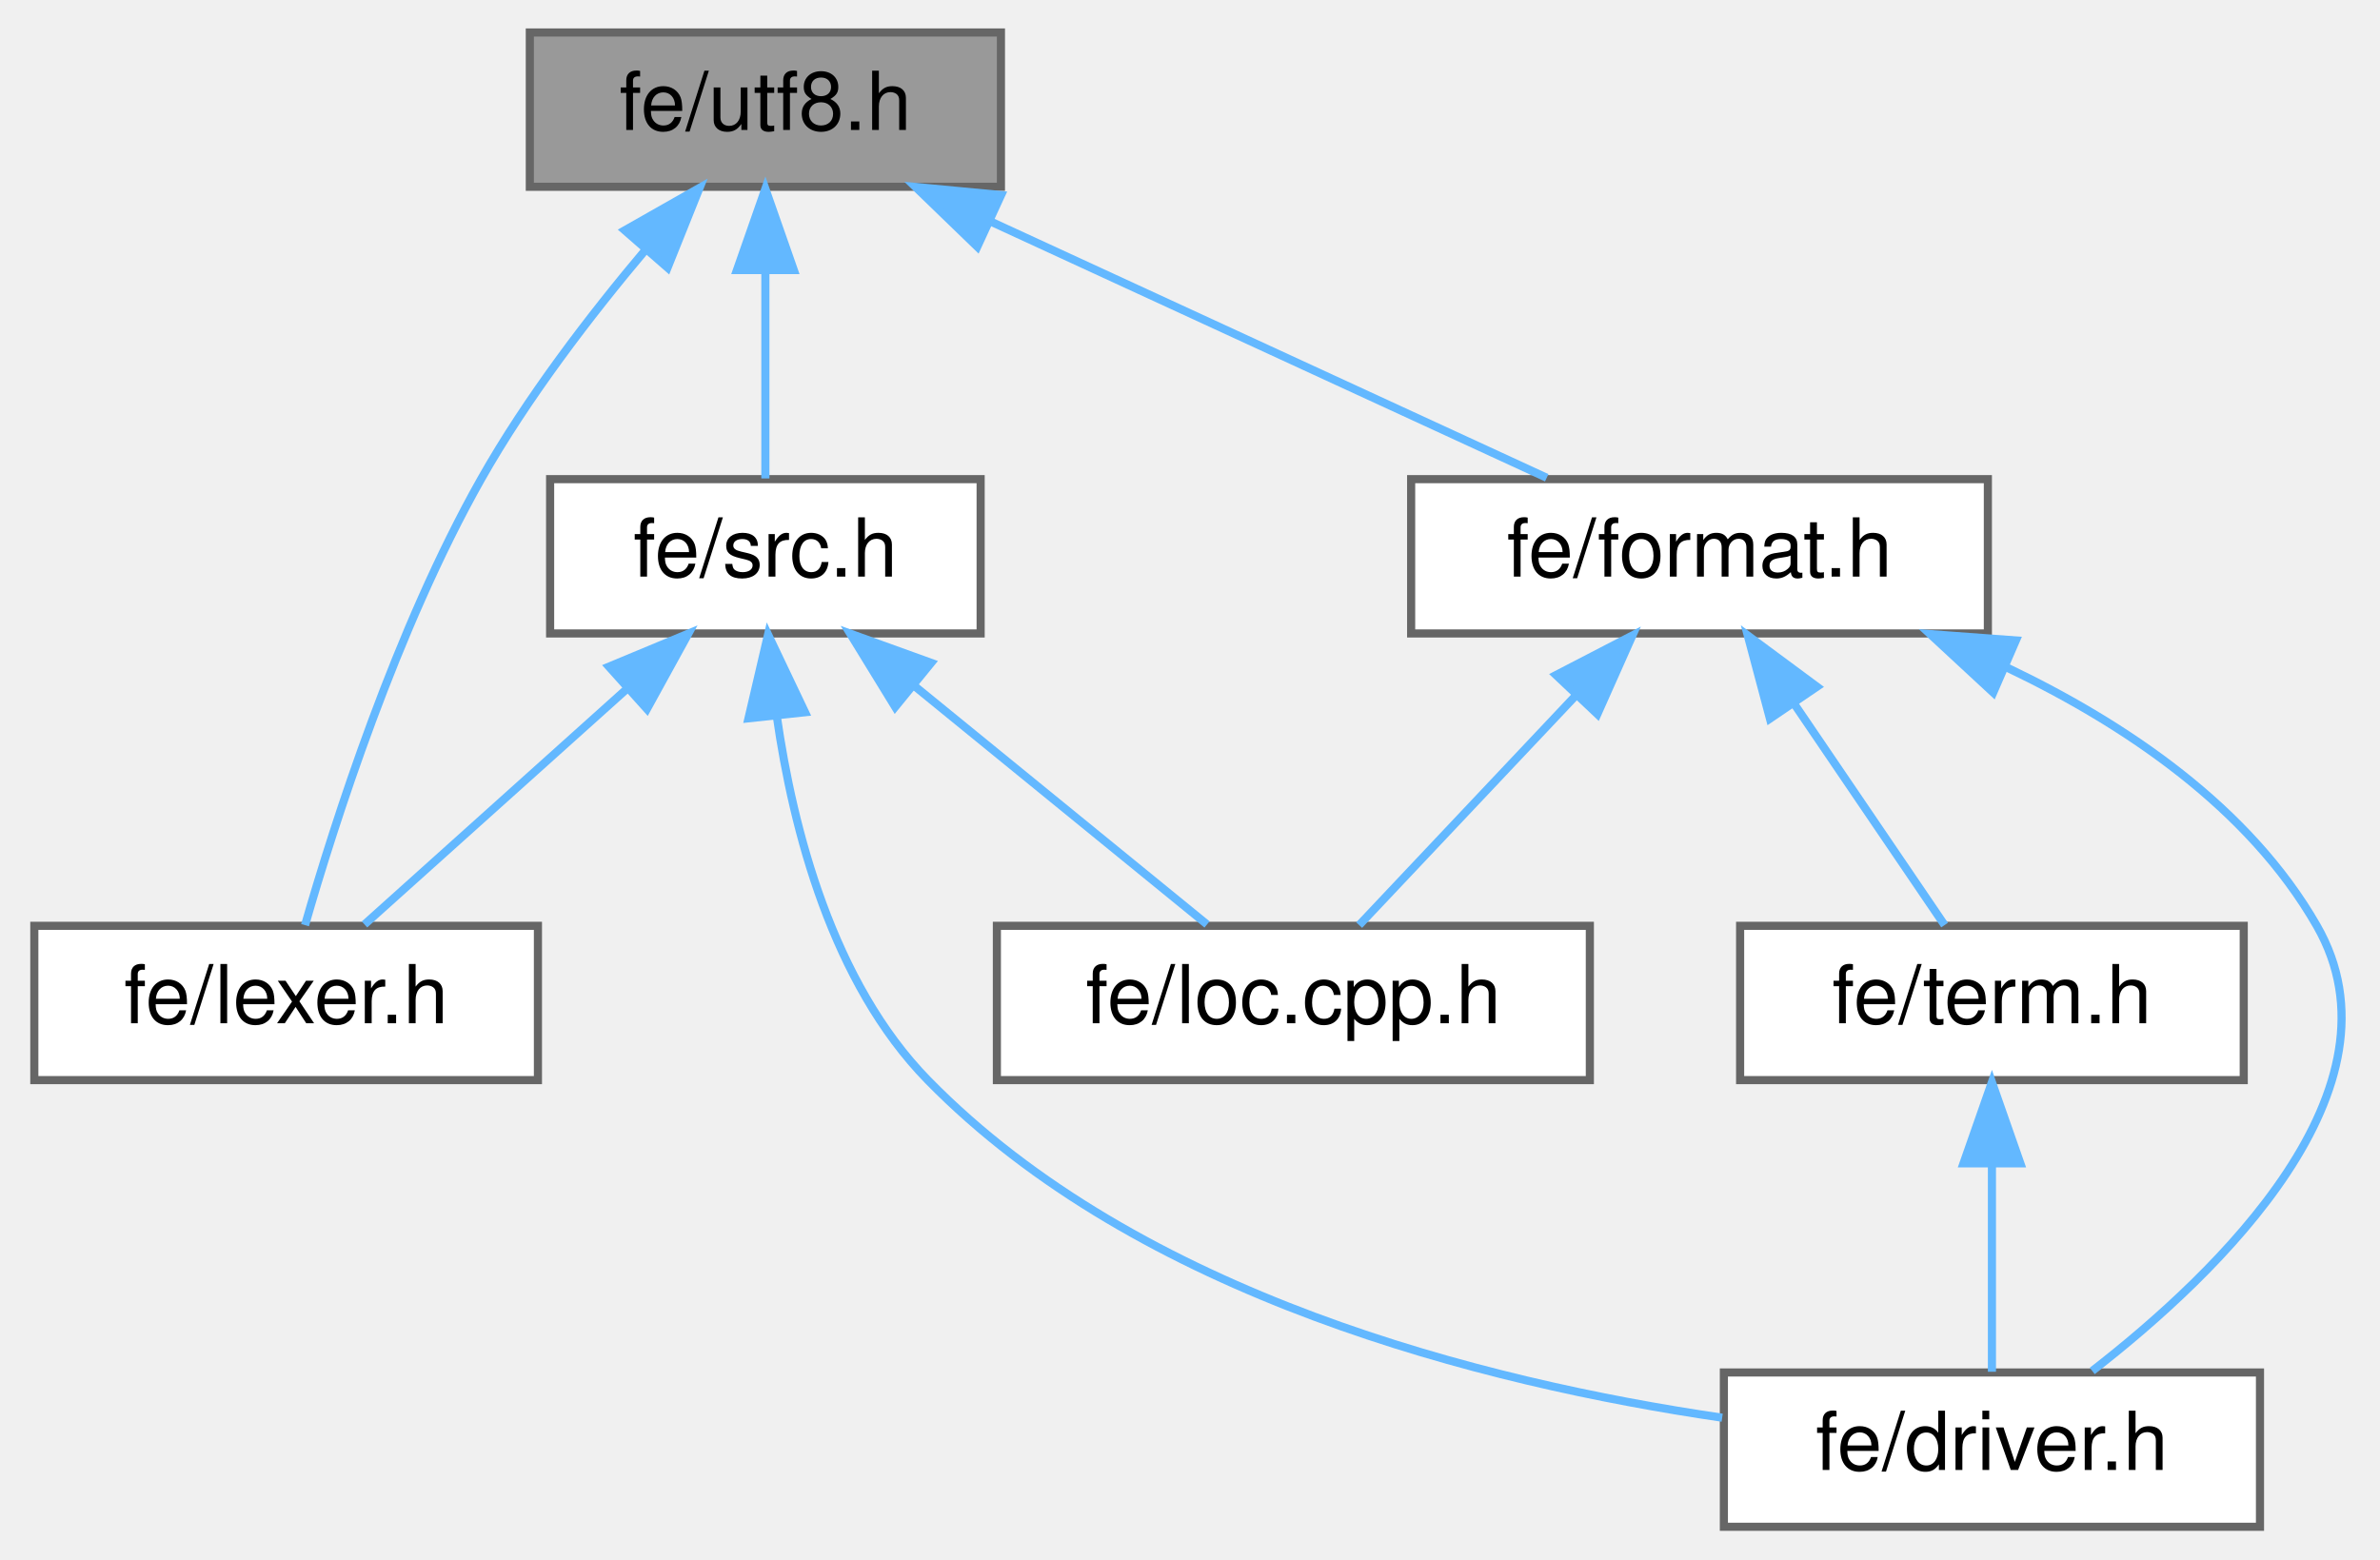
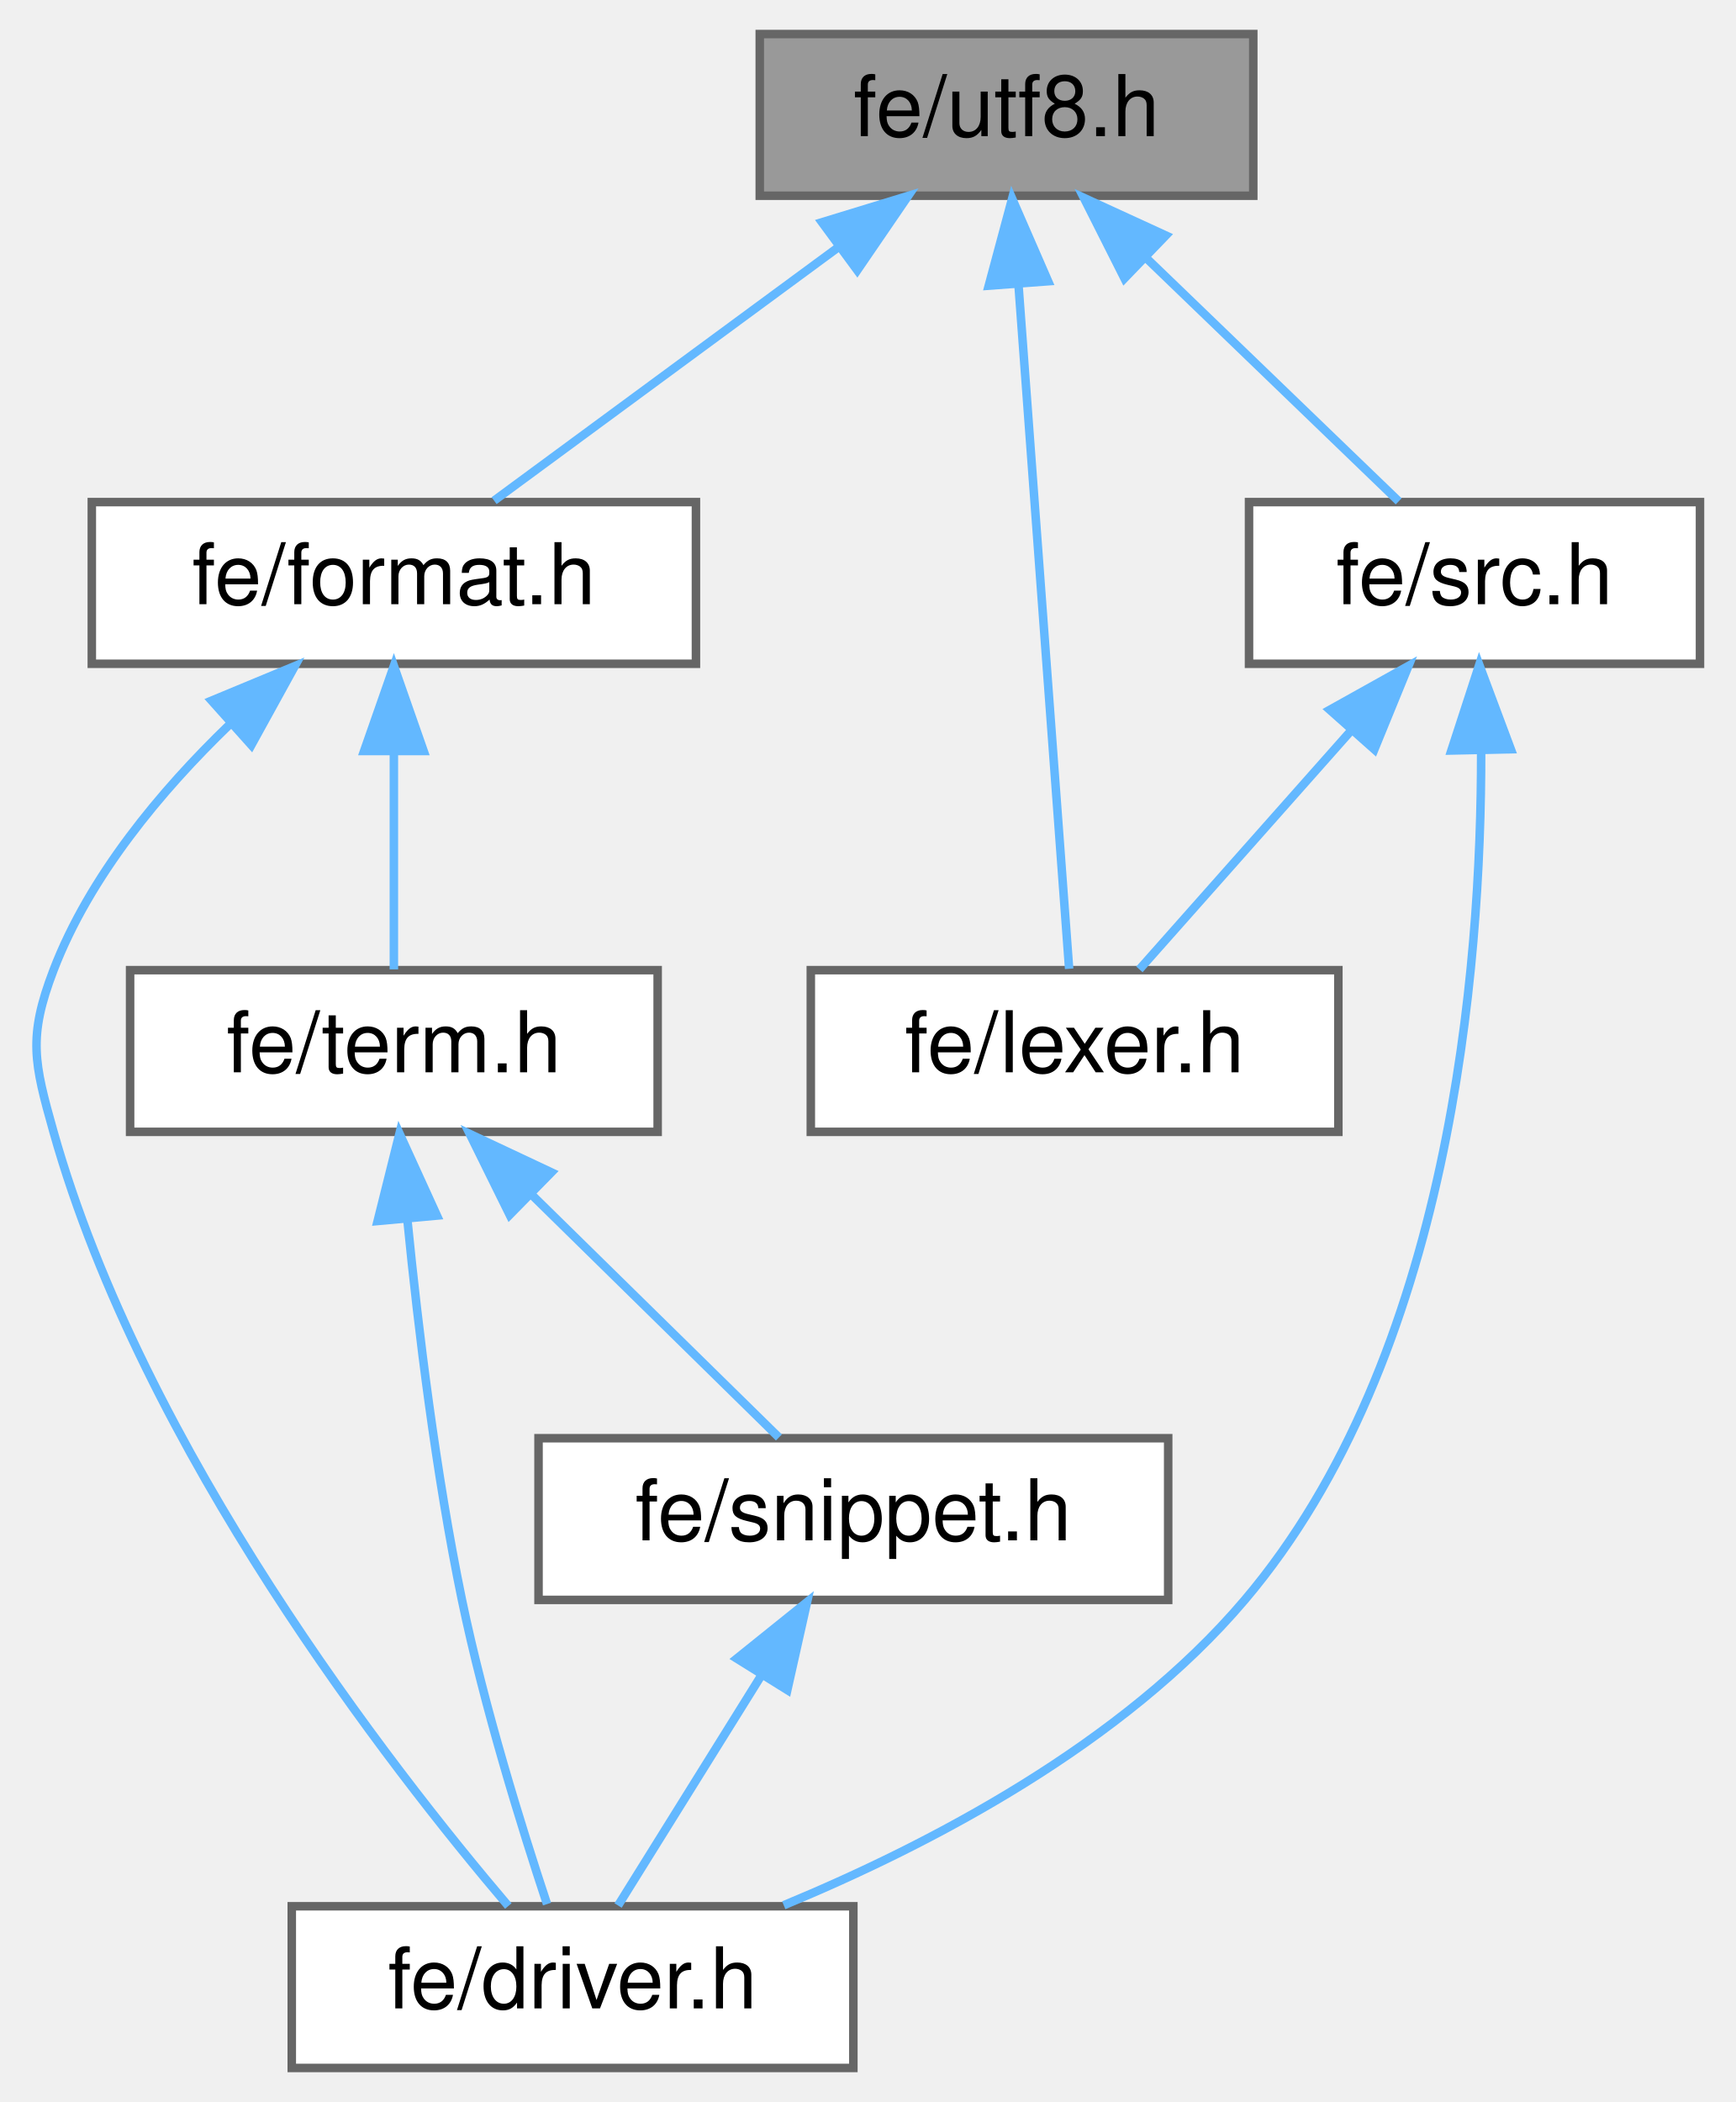
- <svg xmlns="http://www.w3.org/2000/svg" xmlns:xlink="http://www.w3.org/1999/xlink" width="293pt" height="192pt" viewBox="0.00 0.00 292.55 192.00">
-   <g id="graph0" class="graph" transform="scale(1 1) rotate(0) translate(4 188)">
+ <svg xmlns="http://www.w3.org/2000/svg" xmlns:xlink="http://www.w3.org/1999/xlink" width="204pt" height="247pt" viewBox="0.00 0.00 203.58 247.00">
+   <g id="graph0" class="graph" transform="scale(1 1) rotate(0) translate(4 243)">
    <g id="Node000001" class="node">
      <g id="a_Node000001">
        <a xlink:title=" ">
-           <polygon fill="#999999" stroke="#666666" points="119,-184 61,-184 61,-165 119,-165 119,-184" />
-           <text text-anchor="middle" x="90" y="-172" font-family="Helvetica,sans-Serif" font-size="10.00">fe/utf8.h</text>
+           <polygon fill="#999999" stroke="#666666" points="143.08,-239 85.08,-239 85.08,-220 143.08,-220 143.08,-239" />
+           <text text-anchor="middle" x="114.08" y="-227" font-family="Helvetica,sans-Serif" font-size="10.00">fe/utf8.h</text>
        </a>
      </g>
    </g>
    <g id="Node000002" class="node">
      <g id="a_Node000002">
        <a xlink:href="format_8h.html" target="_top" xlink:title=" ">
-           <polygon fill="white" stroke="#666666" points="240.5,-129 169.5,-129 169.5,-110 240.5,-110 240.5,-129" />
-           <text text-anchor="middle" x="205" y="-117" font-family="Helvetica,sans-Serif" font-size="10.00">fe/format.h</text>
+           <polygon fill="white" stroke="#666666" points="77.58,-184 6.58,-184 6.58,-165 77.58,-165 77.58,-184" />
+           <text text-anchor="middle" x="42.08" y="-172" font-family="Helvetica,sans-Serif" font-size="10.00">fe/format.h</text>
        </a>
      </g>
    </g>
    <g id="edge1_Node000001_Node000002" class="edge">
      <g id="a_edge1_Node000001_Node000002">
        <a xlink:title=" ">
-           <path fill="none" stroke="#63b8ff" d="M117.63,-160.77C138.84,-150.99 167.56,-137.75 186.19,-129.17" />
-           <polygon fill="#63b8ff" stroke="#63b8ff" points="116.09,-157.62 108.48,-164.98 119.02,-163.98 116.09,-157.62" />
+           <path fill="none" stroke="#63b8ff" d="M94.22,-213.88C81.26,-204.34 64.79,-192.21 53.86,-184.17" />
+           <polygon fill="#63b8ff" stroke="#63b8ff" points="92.39,-216.88 102.52,-219.98 96.54,-211.24 92.39,-216.88" />
        </a>
      </g>
    </g>
    <g id="Node000006" class="node">
      <g id="a_Node000006">
        <a xlink:href="lexer_8h.html" target="_top" xlink:title=" ">
-           <polygon fill="white" stroke="#666666" points="62,-74 0,-74 0,-55 62,-55 62,-74" />
-           <text text-anchor="middle" x="31" y="-62" font-family="Helvetica,sans-Serif" font-size="10.00">fe/lexer.h</text>
+           <polygon fill="white" stroke="#666666" points="153.08,-129 91.08,-129 91.08,-110 153.08,-110 153.08,-129" />
+           <text text-anchor="middle" x="122.08" y="-117" font-family="Helvetica,sans-Serif" font-size="10.00">fe/lexer.h</text>
        </a>
      </g>
    </g>
-     <g id="edge6_Node000001_Node000006" class="edge">
-       <g id="a_edge6_Node000001_Node000006">
+     <g id="edge7_Node000001_Node000006" class="edge">
+       <g id="a_edge7_Node000001_Node000006">
        <a xlink:title=" ">
-           <path fill="none" stroke="#63b8ff" d="M75.3,-157.3C68.49,-149.22 60.67,-139.04 55,-129 44.57,-110.53 36.94,-86.64 33.33,-74.08" />
-           <polygon fill="#63b8ff" stroke="#63b8ff" points="72.69,-159.64 81.9,-164.87 77.96,-155.04 72.69,-159.64" />
+           <path fill="none" stroke="#63b8ff" d="M115.49,-209.48C117.24,-185.84 120.16,-146.5 121.44,-129.16" />
+           <polygon fill="#63b8ff" stroke="#63b8ff" points="111.99,-209.43 114.74,-219.66 118.97,-209.95 111.99,-209.43" />
        </a>
      </g>
    </g>
    <g id="Node000007" class="node">
      <g id="a_Node000007">
        <a xlink:href="src_8h.html" target="_top" xlink:title=" ">
-           <polygon fill="white" stroke="#666666" points="116.5,-129 63.5,-129 63.5,-110 116.5,-110 116.5,-129" />
-           <text text-anchor="middle" x="90" y="-117" font-family="Helvetica,sans-Serif" font-size="10.00">fe/src.h</text>
+           <polygon fill="white" stroke="#666666" points="195.58,-184 142.58,-184 142.58,-165 195.58,-165 195.58,-184" />
+           <text text-anchor="middle" x="169.08" y="-172" font-family="Helvetica,sans-Serif" font-size="10.00">fe/src.h</text>
        </a>
      </g>
    </g>
-     <g id="edge7_Node000001_Node000007" class="edge">
-       <g id="a_edge7_Node000001_Node000007">
+     <g id="edge8_Node000001_Node000007" class="edge">
+       <g id="a_edge8_Node000001_Node000007">
        <a xlink:title=" ">
-           <path fill="none" stroke="#63b8ff" d="M90,-154.66C90,-145.93 90,-135.99 90,-129.09" />
-           <polygon fill="#63b8ff" stroke="#63b8ff" points="86.5,-154.75 90,-164.75 93.5,-154.75 86.5,-154.75" />
+           <path fill="none" stroke="#63b8ff" d="M130.38,-212.8C140.13,-203.41 152.14,-191.83 160.17,-184.09" />
+           <polygon fill="#63b8ff" stroke="#63b8ff" points="127.94,-210.29 123.17,-219.75 132.8,-215.33 127.94,-210.29" />
        </a>
      </g>
    </g>
    <g id="Node000003" class="node">
      <g id="a_Node000003">
        <a xlink:href="driver_8h.html" target="_top" xlink:title=" ">
-           <polygon fill="white" stroke="#666666" points="274,-19 208,-19 208,0 274,0 274,-19" />
-           <text text-anchor="middle" x="241" y="-7" font-family="Helvetica,sans-Serif" font-size="10.00">fe/driver.h</text>
+           <polygon fill="white" stroke="#666666" points="96.08,-19 30.08,-19 30.08,0 96.08,0 96.08,-19" />
+           <text text-anchor="middle" x="63.08" y="-7" font-family="Helvetica,sans-Serif" font-size="10.00">fe/driver.h</text>
        </a>
      </g>
    </g>
    <g id="edge2_Node000002_Node000003" class="edge">
      <g id="a_edge2_Node000002_Node000003">
        <a xlink:title=" ">
-           <path fill="none" stroke="#63b8ff" d="M242.83,-105.81C257.45,-98.84 272.64,-88.58 281,-74 292.47,-53.99 268.96,-31.3 253.35,-19.19" />
-           <polygon fill="#63b8ff" stroke="#63b8ff" points="241.16,-102.72 233.39,-109.92 243.95,-109.14 241.16,-102.72" />
+           <path fill="none" stroke="#63b8ff" d="M22.73,-157.82C14.72,-150.09 6.32,-140.06 2.08,-129 -0.94,-121.12 -0.21,-118.13 2.08,-110 12.65,-72.56 41.68,-35.31 55.53,-19.03" />
+           <polygon fill="#63b8ff" stroke="#63b8ff" points="20.66,-160.67 30.44,-164.73 25.33,-155.45 20.66,-160.67" />
        </a>
      </g>
    </g>
    <g id="Node000004" class="node">
      <g id="a_Node000004">
-         <a xlink:href="loc_8cpp_8h.html" target="_top" xlink:title=" ">
-           <polygon fill="white" stroke="#666666" points="191.5,-74 118.5,-74 118.5,-55 191.5,-55 191.5,-74" />
-           <text text-anchor="middle" x="155" y="-62" font-family="Helvetica,sans-Serif" font-size="10.00">fe/loc.cpp.h</text>
+         <a xlink:href="term_8h.html" target="_top" xlink:title=" ">
+           <polygon fill="white" stroke="#666666" points="73.08,-129 11.08,-129 11.08,-110 73.08,-110 73.08,-129" />
+           <text text-anchor="middle" x="42.08" y="-117" font-family="Helvetica,sans-Serif" font-size="10.00">fe/term.h</text>
        </a>
      </g>
    </g>
    <g id="edge3_Node000002_Node000004" class="edge">
      <g id="a_edge3_Node000002_Node000004">
        <a xlink:title=" ">
-           <path fill="none" stroke="#63b8ff" d="M189.66,-102.24C180.9,-92.95 170.26,-81.68 163.1,-74.09" />
-           <polygon fill="#63b8ff" stroke="#63b8ff" points="187.34,-104.88 196.74,-109.75 192.43,-100.07 187.34,-104.88" />
+           <path fill="none" stroke="#63b8ff" d="M42.08,-154.66C42.08,-145.93 42.08,-135.99 42.08,-129.09" />
+           <polygon fill="#63b8ff" stroke="#63b8ff" points="38.58,-154.75 42.08,-164.75 45.58,-154.75 38.58,-154.75" />
+         </a>
+       </g>
+     </g>
+     <g id="edge4_Node000004_Node000003" class="edge">
+       <g id="a_edge4_Node000004_Node000003">
+         <a xlink:title=" ">
+           <path fill="none" stroke="#63b8ff" d="M43.68,-99.55C44.94,-86.86 47.01,-69.83 50.08,-55 52.7,-42.39 57.13,-28.16 60.08,-19.26" />
+           <polygon fill="#63b8ff" stroke="#63b8ff" points="40.17,-99.52 42.74,-109.8 47.14,-100.16 40.17,-99.52" />
        </a>
      </g>
    </g>
    <g id="Node000005" class="node">
      <g id="a_Node000005">
-         <a xlink:href="term_8h.html" target="_top" xlink:title=" ">
-           <polygon fill="white" stroke="#666666" points="272,-74 210,-74 210,-55 272,-55 272,-74" />
-           <text text-anchor="middle" x="241" y="-62" font-family="Helvetica,sans-Serif" font-size="10.00">fe/term.h</text>
+         <a xlink:href="snippet_8h.html" target="_top" xlink:title=" ">
+           <polygon fill="white" stroke="#666666" points="133.08,-74 59.08,-74 59.08,-55 133.08,-55 133.08,-74" />
+           <text text-anchor="middle" x="96.08" y="-62" font-family="Helvetica,sans-Serif" font-size="10.00">fe/snippet.h</text>
        </a>
      </g>
    </g>
-     <g id="edge4_Node000002_Node000005" class="edge">
-       <g id="a_edge4_Node000002_Node000005">
+     <g id="edge5_Node000004_Node000005" class="edge">
+       <g id="a_edge5_Node000004_Node000005">
        <a xlink:title=" ">
-           <path fill="none" stroke="#63b8ff" d="M216.62,-101.39C222.82,-92.27 230.17,-81.45 235.17,-74.09" />
-           <polygon fill="#63b8ff" stroke="#63b8ff" points="213.67,-99.51 210.94,-109.75 219.46,-103.44 213.67,-99.51" />
+           <path fill="none" stroke="#63b8ff" d="M58.37,-102.52C67.88,-93.18 79.52,-81.75 87.33,-74.09" />
+           <polygon fill="#63b8ff" stroke="#63b8ff" points="55.69,-100.25 51,-109.75 60.59,-105.24 55.69,-100.25" />
        </a>
      </g>
    </g>
-     <g id="edge5_Node000005_Node000003" class="edge">
-       <g id="a_edge5_Node000005_Node000003">
+     <g id="edge6_Node000005_Node000003" class="edge">
+       <g id="a_edge6_Node000005_Node000003">
        <a xlink:title=" ">
-           <path fill="none" stroke="#63b8ff" d="M241,-44.66C241,-35.93 241,-25.99 241,-19.09" />
-           <polygon fill="#63b8ff" stroke="#63b8ff" points="237.5,-44.75 241,-54.75 244.5,-44.75 237.5,-44.75" />
+           <path fill="none" stroke="#63b8ff" d="M85.25,-46.1C79.61,-37.04 72.97,-26.37 68.43,-19.09" />
+           <polygon fill="#63b8ff" stroke="#63b8ff" points="82.38,-48.11 90.64,-54.75 88.32,-44.41 82.38,-48.11" />
        </a>
      </g>
    </g>
-     <g id="edge8_Node000007_Node000003" class="edge">
-       <g id="a_edge8_Node000007_Node000003">
+     <g id="edge9_Node000007_Node000003" class="edge">
+       <g id="a_edge9_Node000007_Node000003">
        <a xlink:title=" ">
-           <path fill="none" stroke="#63b8ff" d="M91.4,-99.85C93.41,-85.81 98.27,-67 110,-55 135.95,-28.47 178.29,-17.75 207.79,-13.43" />
-           <polygon fill="#63b8ff" stroke="#63b8ff" points="87.92,-99.55 90.33,-109.86 94.88,-100.3 87.92,-99.55" />
+           <path fill="none" stroke="#63b8ff" d="M169.86,-154.71C169.9,-129.18 166.23,-83.47 142.08,-55 127.73,-38.07 105.22,-26.29 87.9,-19.12" />
+           <polygon fill="#63b8ff" stroke="#63b8ff" points="166.36,-154.81 169.64,-164.88 173.35,-154.96 166.36,-154.81" />
        </a>
      </g>
    </g>
-     <g id="edge10_Node000007_Node000004" class="edge">
-       <g id="a_edge10_Node000007_Node000004">
+     <g id="edge10_Node000007_Node000006" class="edge">
+       <g id="a_edge10_Node000007_Node000006">
        <a xlink:title=" ">
-           <path fill="none" stroke="#63b8ff" d="M108.27,-103.6C119.92,-94.11 134.6,-82.13 144.37,-74.17" />
-           <polygon fill="#63b8ff" stroke="#63b8ff" points="105.98,-100.95 100.44,-109.98 110.41,-106.38 105.98,-100.95" />
-         </a>
-       </g>
-     </g>
-     <g id="edge9_Node000007_Node000006" class="edge">
-       <g id="a_edge9_Node000007_Node000006">
-         <a xlink:title=" ">
-           <path fill="none" stroke="#63b8ff" d="M72.8,-103.04C62.33,-93.64 49.35,-81.98 40.65,-74.17" />
-           <polygon fill="#63b8ff" stroke="#63b8ff" points="70.74,-105.91 80.52,-109.98 75.42,-100.7 70.74,-105.91" />
+           <path fill="none" stroke="#63b8ff" d="M154.66,-157.24C146.43,-147.95 136.43,-136.68 129.7,-129.09" />
+           <polygon fill="#63b8ff" stroke="#63b8ff" points="152.07,-159.59 161.32,-164.75 157.31,-154.94 152.07,-159.59" />
        </a>
      </g>
    </g>
  </g>
</svg>
